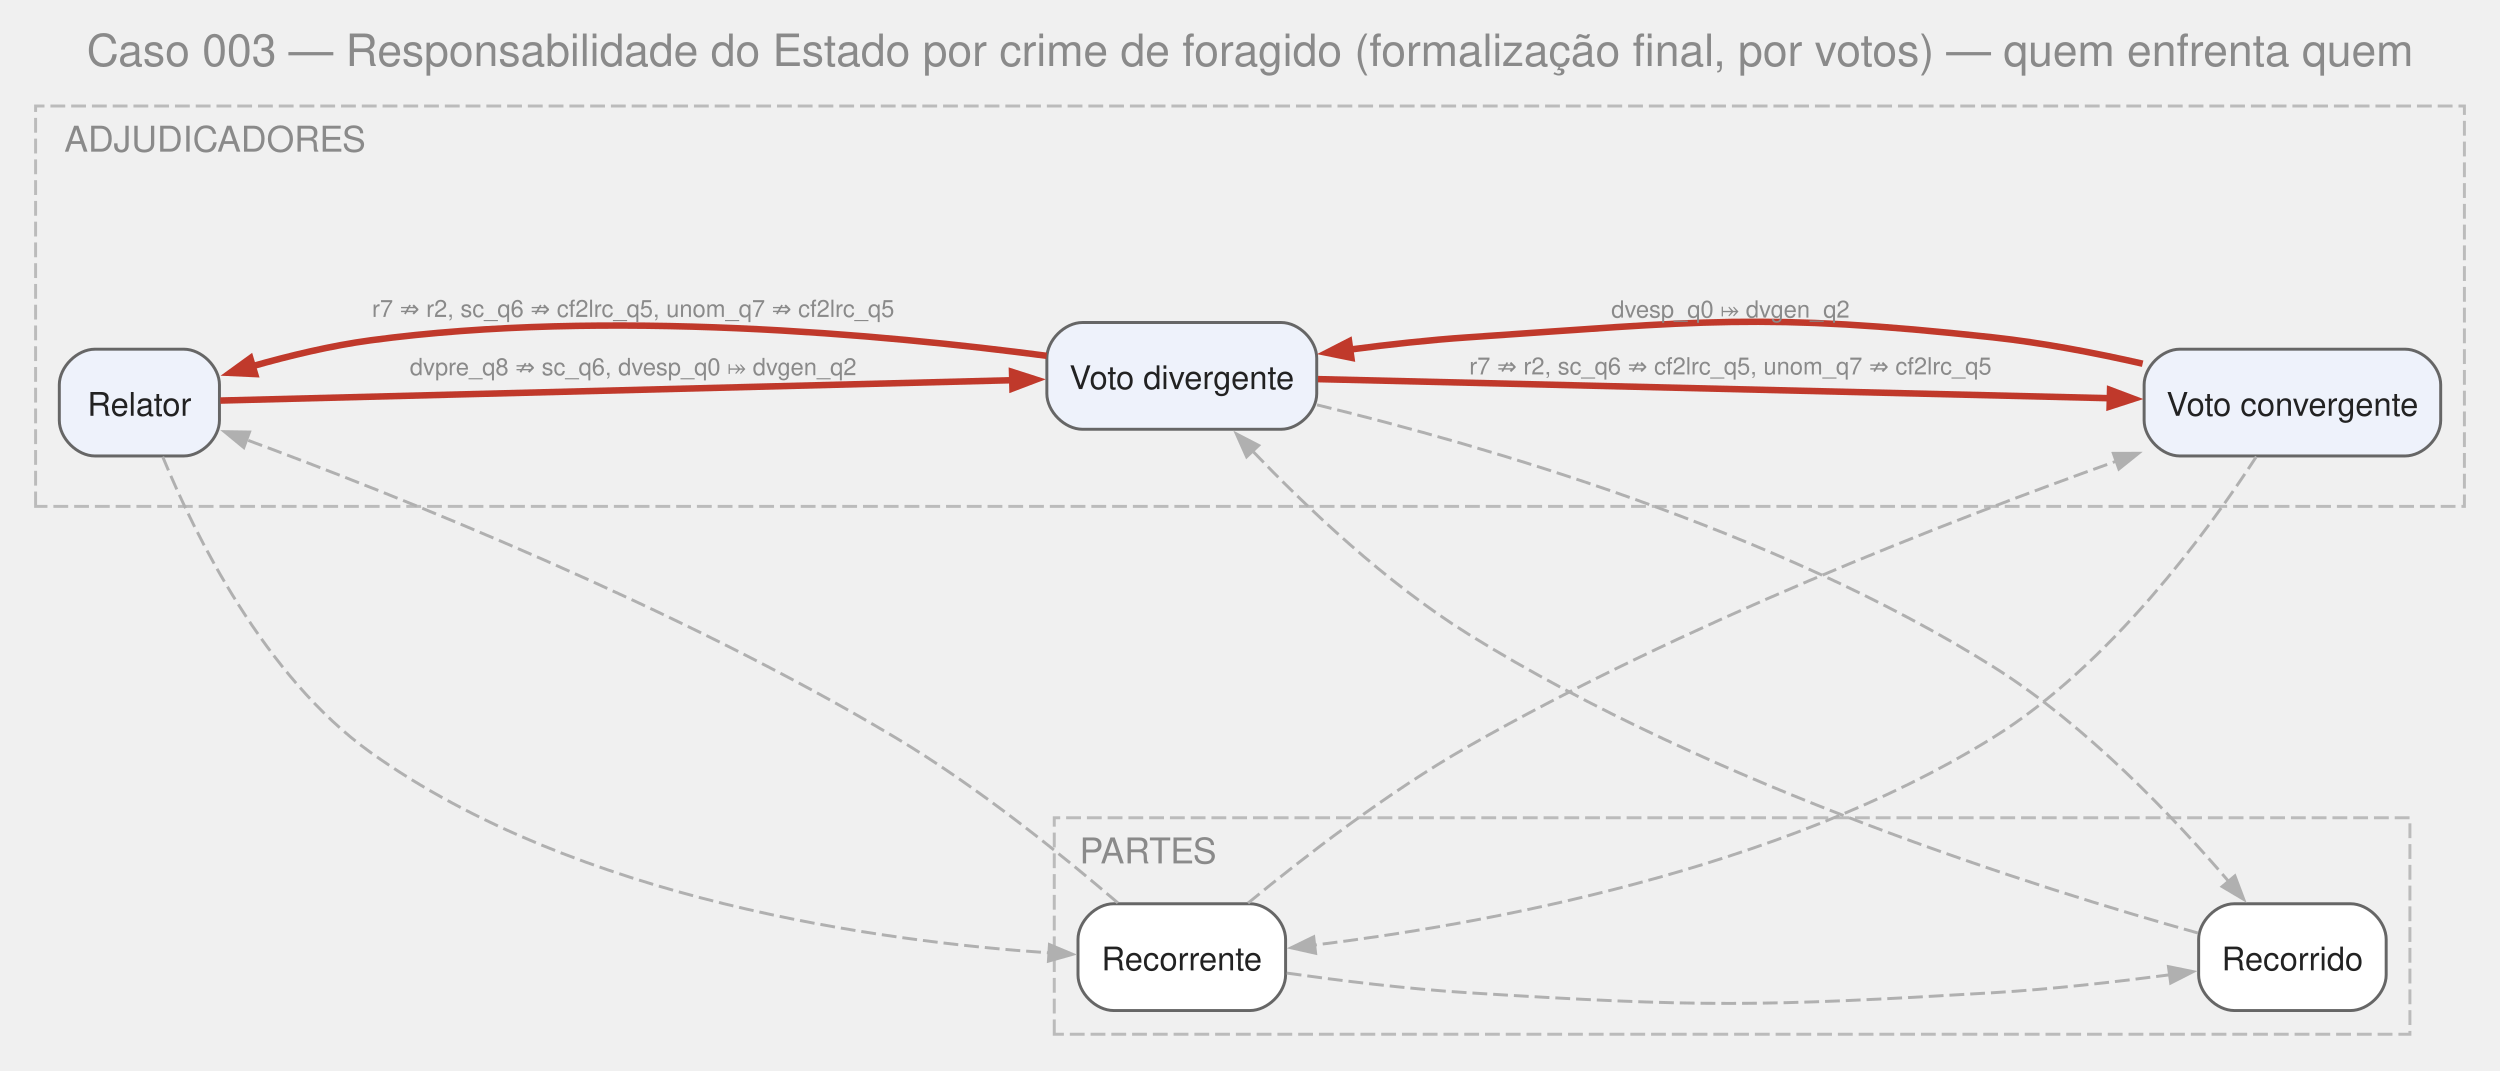
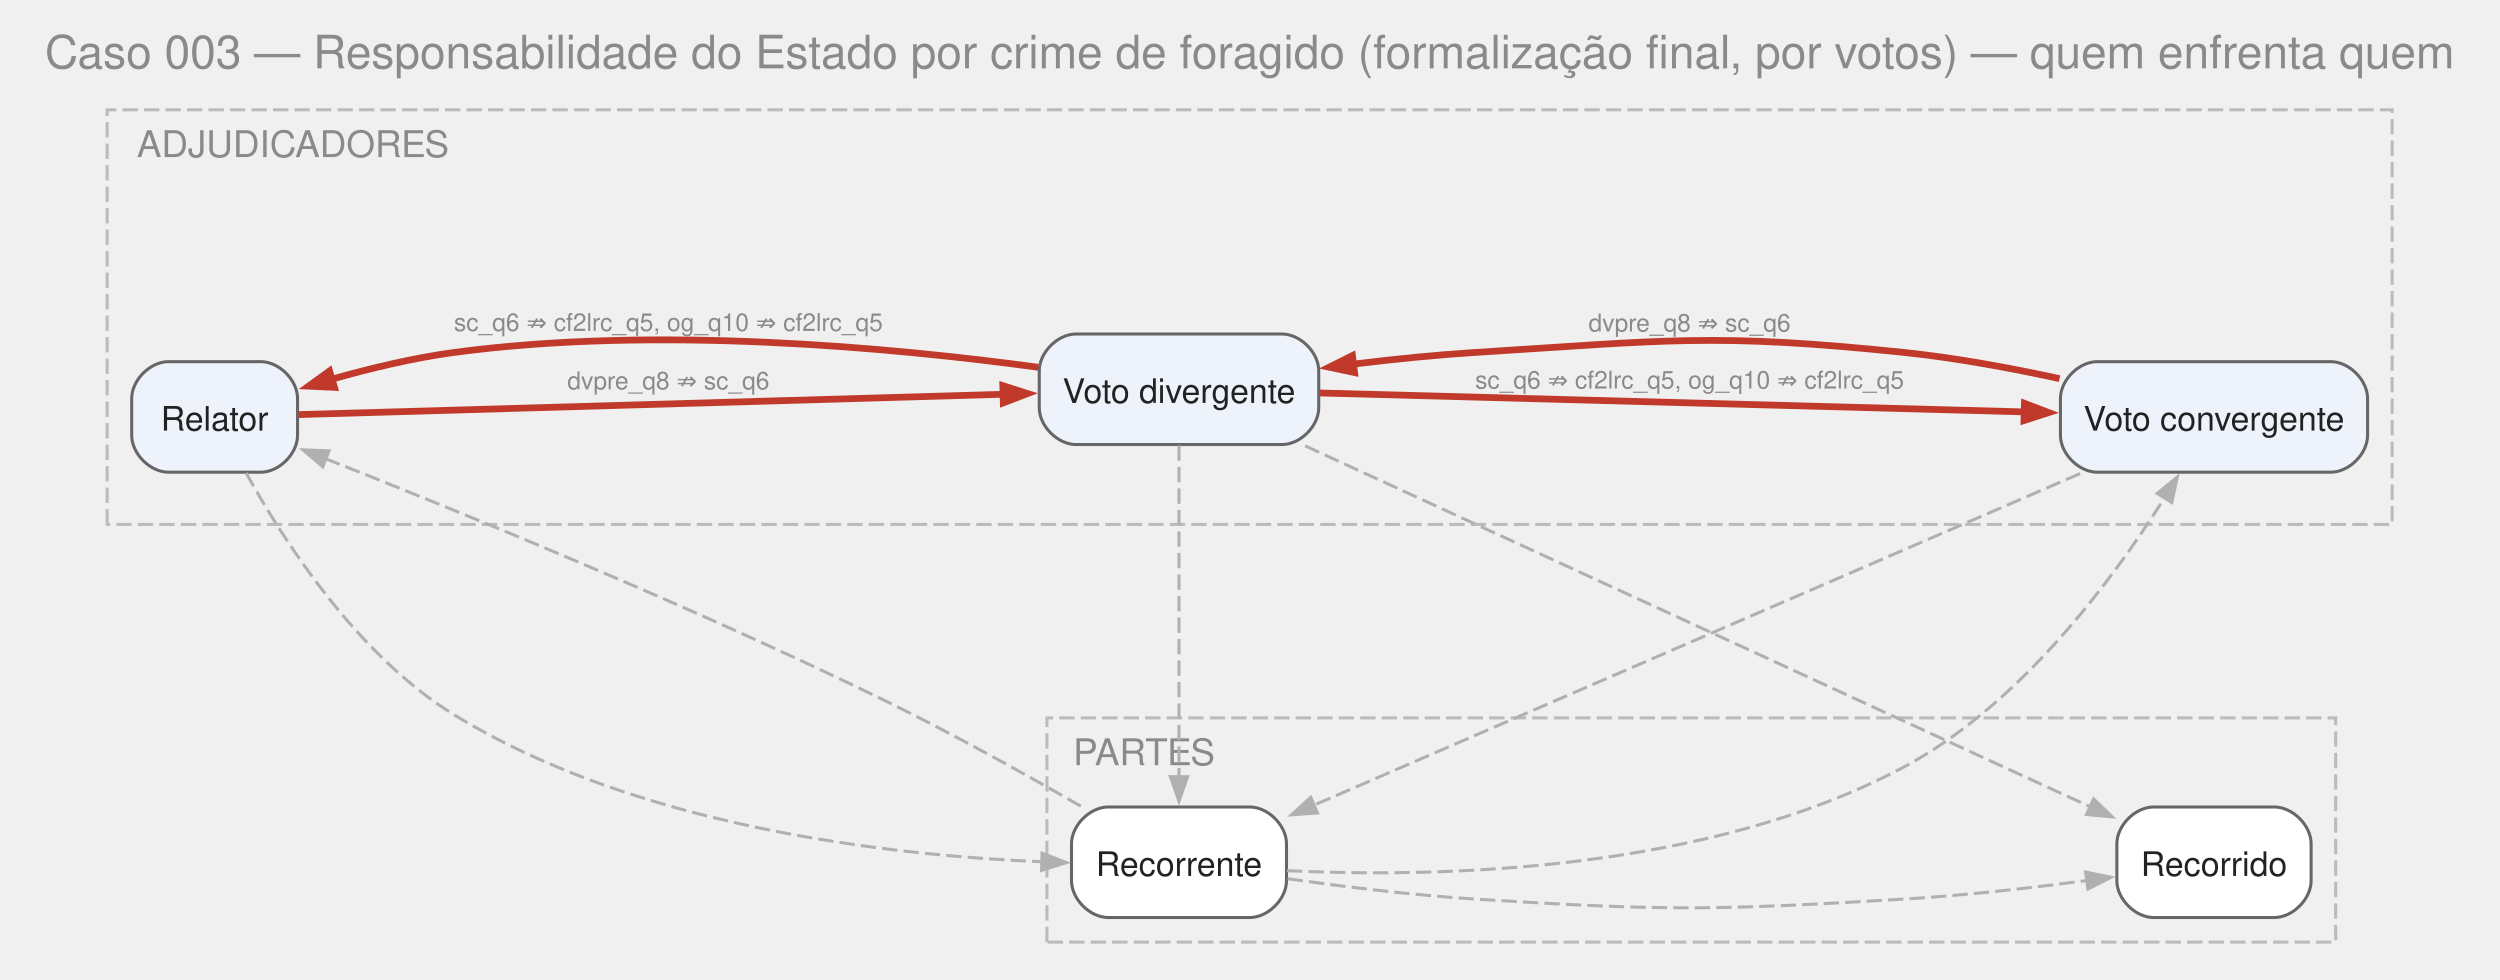
- <svg xmlns="http://www.w3.org/2000/svg" xmlns:xlink="http://www.w3.org/1999/xlink" width="843pt" height="361pt" viewBox="0.00 0.00 843.00 361.00">
-   <g id="graph0" class="graph" transform="scale(1 1) rotate(0) translate(4 356.75)">
-     <text xml:space="preserve" text-anchor="middle" x="417.5" y="-334.5" font-family="Helvetica,sans-Serif" font-size="15.00" fill="#8a8a8a">Caso 003 — Responsabilidade do Estado por crime de foragido (formalização final, por votos) — quem enfrenta quem</text>
+ <svg xmlns="http://www.w3.org/2000/svg" xmlns:xlink="http://www.w3.org/1999/xlink" width="814pt" height="319pt" viewBox="0.00 0.00 814.00 319.00">
+   <g id="graph0" class="graph" transform="scale(1 1) rotate(0) translate(4 314.75)">
+     <text xml:space="preserve" text-anchor="middle" x="402.88" y="-292.5" font-family="Helvetica,sans-Serif" font-size="15.00" fill="#8a8a8a">Caso 003 — Responsabilidade do Estado por crime de foragido (formalização final, por votos) — quem enfrenta quem</text>
    <g id="clust1" class="cluster">
-       <polygon fill="none" stroke="#bbbbbb" stroke-dasharray="5,2" points="8,-186 8,-321 827,-321 827,-186 8,-186" />
-       <text xml:space="preserve" text-anchor="middle" x="68.5" y="-305.6" font-family="Helvetica,sans-Serif" font-size="12.00" fill="#8a8a8a">ADJUDICADORES</text>
+       <polygon fill="none" stroke="#bbbbbb" stroke-dasharray="5,2" points="30.88,-144 30.88,-279 774.88,-279 774.88,-144 30.88,-144" />
+       <text xml:space="preserve" text-anchor="middle" x="91.38" y="-263.6" font-family="Helvetica,sans-Serif" font-size="12.00" fill="#8a8a8a">ADJUDICADORES</text>
    </g>
    <g id="clust2" class="cluster">
-       <polygon fill="none" stroke="#bbbbbb" stroke-dasharray="5,2" points="351.5,-8 351.5,-81 808.62,-81 808.62,-8 351.5,-8" />
-       <text xml:space="preserve" text-anchor="middle" x="383.12" y="-65.6" font-family="Helvetica,sans-Serif" font-size="12.00" fill="#8a8a8a">PARTES</text>
+       <polygon fill="none" stroke="#bbbbbb" stroke-dasharray="5,2" points="336.88,-8 336.88,-81 756.5,-81 756.5,-8 336.88,-8" />
+       <text xml:space="preserve" text-anchor="middle" x="368.5" y="-65.6" font-family="Helvetica,sans-Serif" font-size="12.00" fill="#8a8a8a">PARTES</text>
    </g>
    <g id="node1" class="node">
-       <path fill="#eef2fb" stroke="#666666" d="M58,-239C58,-239 28,-239 28,-239 22,-239 16,-233 16,-227 16,-227 16,-215 16,-215 16,-209 22,-203 28,-203 28,-203 58,-203 58,-203 64,-203 70,-209 70,-215 70,-215 70,-227 70,-227 70,-233 64,-239 58,-239" />
-       <text xml:space="preserve" text-anchor="middle" x="43" y="-216.55" font-family="Helvetica,sans-Serif" font-size="11.00" fill="#222222">Relator</text>
+       <path fill="#eef2fb" stroke="#666666" d="M80.88,-197C80.88,-197 50.88,-197 50.88,-197 44.88,-197 38.88,-191 38.88,-185 38.88,-185 38.88,-173 38.88,-173 38.88,-167 44.88,-161 50.88,-161 50.88,-161 80.88,-161 80.88,-161 86.88,-161 92.88,-167 92.88,-173 92.88,-173 92.88,-185 92.88,-185 92.88,-191 86.88,-197 80.88,-197" />
+       <text xml:space="preserve" text-anchor="middle" x="65.88" y="-174.55" font-family="Helvetica,sans-Serif" font-size="11.00" fill="#222222">Relator</text>
    </g>
    <g id="node3" class="node">
-       <path fill="#eef2fb" stroke="#666666" d="M428,-248C428,-248 361,-248 361,-248 355,-248 349,-242 349,-236 349,-236 349,-224 349,-224 349,-218 355,-212 361,-212 361,-212 428,-212 428,-212 434,-212 440,-218 440,-224 440,-224 440,-236 440,-236 440,-242 434,-248 428,-248" />
-       <text xml:space="preserve" text-anchor="middle" x="394.5" y="-225.55" font-family="Helvetica,sans-Serif" font-size="11.00" fill="#222222">Voto divergente</text>
+       <path fill="#eef2fb" stroke="#666666" d="M413.38,-206C413.38,-206 346.38,-206 346.38,-206 340.38,-206 334.38,-200 334.38,-194 334.38,-194 334.38,-182 334.38,-182 334.38,-176 340.38,-170 346.38,-170 346.38,-170 413.38,-170 413.38,-170 419.38,-170 425.38,-176 425.38,-182 425.38,-182 425.38,-194 425.38,-194 425.38,-200 419.38,-206 413.38,-206" />
+       <text xml:space="preserve" text-anchor="middle" x="379.88" y="-183.55" font-family="Helvetica,sans-Serif" font-size="11.00" fill="#222222">Voto divergente</text>
    </g>
-     <g id="edge6" class="edge argedge confronto from-relator to-voto_divergente between-adjudicators">
-       <g id="a_edge6">
-         <a xlink:title="Relator → Voto divergente (fase de decisão): dvpre_q8 ⇏ sc_q6, dvesp_q0 ⤅ dvgen_q2">
-           <path fill="none" stroke="#c0392b" stroke-width="2.2" d="M70.27,-221.68C126.74,-223.13 260.78,-226.58 337.34,-228.55" />
-           <polygon fill="#c0392b" stroke="#c0392b" stroke-width="2.2" points="337.25,-231.35 345.32,-228.76 337.4,-225.75 337.25,-231.35" />
+     <g id="edge5" class="edge argedge confronto from-relator to-voto_divergente between-adjudicators">
+       <g id="a_edge5">
+         <a xlink:title="Relator → Voto divergente (fase de decisão): dvpre_q8 ⇏ sc_q6">
+           <path fill="none" stroke="#c0392b" stroke-width="2.2" d="M93.21,-179.76C143.62,-181.21 254.78,-184.42 322.61,-186.38" />
+           <polygon fill="#c0392b" stroke="#c0392b" stroke-width="2.2" points="322.52,-189.18 330.6,-186.61 322.68,-183.58 322.52,-189.18" />
        </a>
      </g>
-       <text xml:space="preserve" text-anchor="middle" x="209.5" y="-230.24" font-family="Helvetica,sans-Serif" font-size="8.00" fill="#8a8a8a">dvpre_q8 ⇏ sc_q6, dvesp_q0 ⤅ dvgen_q2</text>
+       <text xml:space="preserve" text-anchor="middle" x="213.62" y="-187.99" font-family="Helvetica,sans-Serif" font-size="8.00" fill="#8a8a8a">dvpre_q8 ⇏ sc_q6</text>
    </g>
    <g id="node4" class="node">
-       <path fill="#ffffff" stroke="#666666" d="M417.5,-52C417.5,-52 371.5,-52 371.5,-52 365.5,-52 359.5,-46 359.5,-40 359.5,-40 359.5,-28 359.5,-28 359.5,-22 365.5,-16 371.5,-16 371.5,-16 417.5,-16 417.5,-16 423.5,-16 429.5,-22 429.5,-28 429.5,-28 429.5,-40 429.5,-40 429.5,-46 423.5,-52 417.5,-52" />
-       <text xml:space="preserve" text-anchor="middle" x="394.5" y="-29.55" font-family="Helvetica,sans-Serif" font-size="11.00" fill="#222222">Recorrente</text>
+       <path fill="#ffffff" stroke="#666666" d="M402.88,-52C402.88,-52 356.88,-52 356.88,-52 350.88,-52 344.88,-46 344.88,-40 344.88,-40 344.88,-28 344.88,-28 344.88,-22 350.88,-16 356.88,-16 356.88,-16 402.88,-16 402.88,-16 408.88,-16 414.88,-22 414.88,-28 414.88,-28 414.88,-40 414.88,-40 414.88,-46 408.88,-52 402.88,-52" />
+       <text xml:space="preserve" text-anchor="middle" x="379.88" y="-29.55" font-family="Helvetica,sans-Serif" font-size="11.00" fill="#222222">Recorrente</text>
    </g>
-     <g id="edge5" class="edge argedge confronto from-relator to-recorrente">
-       <g id="a_edge5">
+     <g id="edge4" class="edge argedge confronto from-relator to-recorrente">
+       <g id="a_edge4">
        <a xlink:title="Relator → Recorrente (fase de decisão): dvpre_q8 ⇏ sc_q6">
-           <path fill="none" stroke="#b0b0b0" stroke-dasharray="5,2" d="M50.86,-202.74C61.66,-176.53 85.17,-128.6 121,-103 190.59,-53.29 292.6,-39.3 350.03,-35.43" />
-           <polygon fill="#b0b0b0" stroke="#b0b0b0" points="349.87,-38.24 357.69,-34.96 349.53,-32.65 349.87,-38.24" />
+           <path fill="none" stroke="#b0b0b0" stroke-dasharray="5,2" d="M76.13,-160.77C88.43,-138.49 112.36,-101.35 143.88,-82 203.38,-45.46 285.76,-36.2 335.52,-34.15" />
+           <polygon fill="#b0b0b0" stroke="#b0b0b0" points="335.31,-36.96 343.21,-33.89 335.12,-31.36 335.31,-36.96" />
        </a>
      </g>
    </g>
    <g id="node2" class="node">
-       <path fill="#eef2fb" stroke="#666666" d="M807,-239C807,-239 731,-239 731,-239 725,-239 719,-233 719,-227 719,-227 719,-215 719,-215 719,-209 725,-203 731,-203 731,-203 807,-203 807,-203 813,-203 819,-209 819,-215 819,-215 819,-227 819,-227 819,-233 813,-239 807,-239" />
-       <text xml:space="preserve" text-anchor="middle" x="769" y="-216.55" font-family="Helvetica,sans-Serif" font-size="11.00" fill="#222222">Voto convergente</text>
+       <path fill="#eef2fb" stroke="#666666" d="M754.88,-197C754.88,-197 678.88,-197 678.88,-197 672.88,-197 666.88,-191 666.88,-185 666.88,-185 666.88,-173 666.88,-173 666.88,-167 672.88,-161 678.88,-161 678.88,-161 754.88,-161 754.88,-161 760.88,-161 766.88,-167 766.88,-173 766.88,-173 766.88,-185 766.88,-185 766.88,-191 760.88,-197 754.88,-197" />
+       <text xml:space="preserve" text-anchor="middle" x="716.88" y="-174.55" font-family="Helvetica,sans-Serif" font-size="11.00" fill="#222222">Voto convergente</text>
    </g>
-     <g id="edge8" class="edge argedge confronto from-voto_convergente to-voto_divergente between-adjudicators">
-       <g id="a_edge8">
-         <a xlink:title="Voto convergente → Voto divergente (fase de decisão): dvesp_q0 ⤅ dvgen_q2">
-           <path fill="none" stroke="#c0392b" stroke-width="2.2" d="M718.5,-234.11C702.51,-237.75 684.61,-241.19 668,-243 589.79,-251.5 569.49,-248.32 491,-243 478.09,-242.13 464.26,-240.59 451.25,-238.88" />
-           <polygon fill="#c0392b" stroke="#c0392b" stroke-width="2.2" points="451.68,-236.11 443.37,-237.79 450.91,-241.66 451.68,-236.11" />
+     <g id="edge7" class="edge argedge confronto from-voto_convergente to-voto_divergente between-adjudicators">
+       <g id="a_edge7">
+         <a xlink:title="Voto convergente → Voto divergente (fase de decisão): dvpre_q8 ⇏ sc_q6">
+           <path fill="none" stroke="#c0392b" stroke-width="2.2" d="M666.6,-191.46C650.54,-194.95 632.55,-198.27 615.88,-200 554.21,-206.41 538.25,-203.87 476.38,-200 463.48,-199.19 449.65,-197.78 436.64,-196.2" />
+           <polygon fill="#c0392b" stroke="#c0392b" stroke-width="2.2" points="437.06,-193.43 428.77,-195.19 436.35,-198.98 437.06,-193.43" />
        </a>
      </g>
-       <text xml:space="preserve" text-anchor="middle" x="579.5" y="-249.65" font-family="Helvetica,sans-Serif" font-size="8.00" fill="#8a8a8a">dvesp_q0 ⤅ dvgen_q2</text>
+       <text xml:space="preserve" text-anchor="middle" x="546.12" y="-206.81" font-family="Helvetica,sans-Serif" font-size="8.00" fill="#8a8a8a">dvpre_q8 ⇏ sc_q6</text>
    </g>
-     <g id="edge7" class="edge argedge confronto from-voto_convergente to-recorrente">
-       <g id="a_edge7">
-         <a xlink:title="Voto convergente → Recorrente (fase de decisão): r8 ⇏ r5">
-           <path fill="none" stroke="#b0b0b0" stroke-dasharray="5,2" d="M756.84,-202.77C740.48,-177.62 707.61,-132.6 668,-108 595.56,-63.01 495.76,-45 439.22,-38.07" />
-           <polygon fill="#b0b0b0" stroke="#b0b0b0" points="439.63,-35.3 431.36,-37.15 438.98,-40.86 439.63,-35.3" />
+     <g id="edge6" class="edge argedge confronto from-voto_convergente to-recorrente">
+       <g id="a_edge6">
+         <a xlink:title="Voto convergente → Recorrente (fase de decisão): dvpre_q8 ⇏ sc_q6, q11 ⇏ suca_q3">
+           <path fill="none" stroke="#b0b0b0" stroke-dasharray="5,2" d="M673.28,-160.56C609.09,-132.78 488.26,-80.48 423.85,-52.6" />
+           <polygon fill="#b0b0b0" stroke="#b0b0b0" points="424.99,-50.05 416.54,-49.44 422.77,-55.18 424.99,-50.05" />
        </a>
      </g>
    </g>
    <g id="edge10" class="edge argedge confronto from-voto_divergente to-relator between-adjudicators">
      <g id="a_edge10">
-         <a xlink:title="Voto divergente → Relator (fase de decisão): r7 ⇏ r2, sc_q6 ⇏ cf2lrc_q5, unom_q7 ⇏ cf2lrc_q5">
-           <path fill="none" stroke="#c0392b" stroke-width="2.2" d="M348.92,-236.77C294.78,-243.89 200.79,-252.69 121,-242 107.72,-240.22 93.49,-236.79 80.92,-233.21" />
-           <polygon fill="#c0392b" stroke="#c0392b" stroke-width="2.2" points="82.02,-230.62 73.56,-231.01 80.42,-235.98 82.02,-230.62" />
+         <a xlink:title="Voto divergente → Relator (fase de decisão): sc_q6 ⇏ cf2lrc_q5, og_q10 ⇏ cf2lrc_q5">
+           <path fill="none" stroke="#c0392b" stroke-width="2.2" d="M334.06,-195.16C286.63,-201.6 209.67,-208.81 143.88,-200 130.6,-198.22 116.37,-194.79 103.8,-191.21" />
+           <polygon fill="#c0392b" stroke="#c0392b" stroke-width="2.2" points="104.9,-188.62 96.43,-189.01 103.3,-193.98 104.9,-188.62" />
        </a>
      </g>
-       <text xml:space="preserve" text-anchor="middle" x="209.5" y="-249.87" font-family="Helvetica,sans-Serif" font-size="8.00" fill="#8a8a8a">r7 ⇏ r2, sc_q6 ⇏ cf2lrc_q5, unom_q7 ⇏ cf2lrc_q5</text>
+       <text xml:space="preserve" text-anchor="middle" x="213.62" y="-206.99" font-family="Helvetica,sans-Serif" font-size="8.00" fill="#8a8a8a">sc_q6 ⇏ cf2lrc_q5, og_q10 ⇏ cf2lrc_q5</text>
    </g>
    <g id="edge11" class="edge argedge confronto from-voto_divergente to-voto_convergente between-adjudicators">
      <g id="a_edge11">
-         <a xlink:title="Voto divergente → Voto convergente (fase de decisão): r7 ⇏ r2, sc_q6 ⇏ cf2lrc_q5, unom_q7 ⇏ cf2lrc_q5">
-           <path fill="none" stroke="#c0392b" stroke-width="2.2" d="M440.43,-228.91C507.24,-227.3 632.91,-224.26 707.67,-222.46" />
-           <polygon fill="#c0392b" stroke="#c0392b" stroke-width="2.2" points="707.51,-225.26 715.44,-222.27 707.37,-219.66 707.51,-225.26" />
+         <a xlink:title="Voto divergente → Voto convergente (fase de decisão): sc_q6 ⇏ cf2lrc_q5, og_q10 ⇏ cf2lrc_q5">
+           <path fill="none" stroke="#c0392b" stroke-width="2.2" d="M425.71,-186.8C484.86,-185.21 589.21,-182.4 655.33,-180.63" />
+           <polygon fill="#c0392b" stroke="#c0392b" stroke-width="2.2" points="655.16,-183.43 663.08,-180.42 655.01,-177.83 655.16,-183.43" />
        </a>
      </g>
-       <text xml:space="preserve" text-anchor="middle" x="579.5" y="-230.49" font-family="Helvetica,sans-Serif" font-size="8.00" fill="#8a8a8a">r7 ⇏ r2, sc_q6 ⇏ cf2lrc_q5, unom_q7 ⇏ cf2lrc_q5</text>
+       <text xml:space="preserve" text-anchor="middle" x="546.12" y="-188.24" font-family="Helvetica,sans-Serif" font-size="8.00" fill="#8a8a8a">sc_q6 ⇏ cf2lrc_q5, og_q10 ⇏ cf2lrc_q5</text>
+     </g>
+     <g id="edge8" class="edge argedge confronto from-voto_divergente to-recorrente">
+       <g id="a_edge8">
+         <a xlink:title="Voto divergente → Recorrente (fase de decisão): u_corte ⇏ suca_q3">
+           <path fill="none" stroke="#b0b0b0" stroke-dasharray="5,2" d="M379.88,-169.72C379.88,-133.65 379.88,-97.58 379.88,-61.52" />
+           <polygon fill="#b0b0b0" stroke="#b0b0b0" points="382.68,-61.86 379.88,-53.86 377.08,-61.86 382.68,-61.86" />
+         </a>
+       </g>
    </g>
    <g id="node5" class="node">
-       <path fill="#ffffff" stroke="#666666" d="M788.62,-52C788.62,-52 749.38,-52 749.38,-52 743.38,-52 737.38,-46 737.38,-40 737.38,-40 737.38,-28 737.38,-28 737.38,-22 743.38,-16 749.38,-16 749.38,-16 788.62,-16 788.62,-16 794.62,-16 800.62,-22 800.62,-28 800.62,-28 800.62,-40 800.62,-40 800.62,-46 794.62,-52 788.62,-52" />
-       <text xml:space="preserve" text-anchor="middle" x="769" y="-29.55" font-family="Helvetica,sans-Serif" font-size="11.00" fill="#222222">Recorrido</text>
+       <path fill="#ffffff" stroke="#666666" d="M736.5,-52C736.5,-52 697.25,-52 697.25,-52 691.25,-52 685.25,-46 685.25,-40 685.25,-40 685.25,-28 685.25,-28 685.25,-22 691.25,-16 697.25,-16 697.25,-16 736.5,-16 736.5,-16 742.5,-16 748.5,-22 748.5,-28 748.5,-28 748.5,-40 748.5,-40 748.5,-46 742.5,-52 736.5,-52" />
+       <text xml:space="preserve" text-anchor="middle" x="716.88" y="-29.55" font-family="Helvetica,sans-Serif" font-size="11.00" fill="#222222">Recorrido</text>
    </g>
    <g id="edge9" class="edge argedge confronto from-voto_divergente to-recorrido">
      <g id="a_edge9">
-         <a xlink:title="Voto divergente → Recorrido (fase de decisão): r7 ⇏ r2, sc_q6 ⇏ cf2lrc_q5, unom_q7 ⇏ cf2lrc_q5">
-           <path fill="none" stroke="#b0b0b0" stroke-dasharray="5,2" d="M440.11,-220.23C496.35,-206.56 594.53,-178.09 668,-132 699.45,-112.27 728.97,-81.2 747.67,-59.34" />
-           <polygon fill="#b0b0b0" stroke="#b0b0b0" points="749.6,-61.4 752.6,-53.47 745.31,-57.79 749.6,-61.4" />
+         <a xlink:title="Voto divergente → Recorrido (fase de decisão): sc_q6 ⇏ cf2lrc_q5, og_q10 ⇏ cf2lrc_q5">
+           <path fill="none" stroke="#b0b0b0" stroke-dasharray="5,2" d="M420.95,-169.58C485.64,-139.84 612.3,-81.61 676.52,-52.09" />
+           <polygon fill="#b0b0b0" stroke="#b0b0b0" points="677.68,-54.64 683.78,-48.75 675.34,-49.55 677.68,-54.64" />
        </a>
      </g>
    </g>
    <g id="edge2" class="edge argedge confronto from-recorrente to-relator">
      <g id="a_edge2">
-         <a xlink:title="Recorrente → Relator (fase de argumentação): r5 ⇏ r2, sc_q6 ⇏ cf2lrc_q5">
-           <path fill="none" stroke="#b0b0b0" stroke-dasharray="5,2" d="M372.94,-52.3C354.28,-68.32 325.54,-91.53 298,-108 223.91,-152.3 129.35,-189.86 79.1,-208.47" />
-           <polygon fill="#b0b0b0" stroke="#b0b0b0" points="78.21,-205.82 71.67,-211.2 80.14,-211.07 78.21,-205.82" />
+         <a xlink:title="Recorrente → Relator (fase de argumentação): sc_q6 ⇏ cf2lrc_q5">
+           <path fill="none" stroke="#b0b0b0" stroke-dasharray="5,2" d="M347.91,-52.27C329.43,-62.89 305.36,-76.27 283.38,-87 220.68,-117.62 145.24,-148.34 101.99,-165.4" />
+           <polygon fill="#b0b0b0" stroke="#b0b0b0" points="101.1,-162.74 94.67,-168.27 103.14,-167.95 101.1,-162.74" />
        </a>
      </g>
    </g>
    <g id="edge3" class="edge argedge confronto from-recorrente to-voto_convergente">
      <g id="a_edge3">
-         <a xlink:title="Recorrente → Voto convergente (fase de argumentação): r5 ⇏ r2, sc_q6 ⇏ cf2lrc_q5">
-           <path fill="none" stroke="#b0b0b0" stroke-dasharray="5,2" d="M416.84,-52.24C435.54,-67.63 463.9,-89.55 491,-105 562.91,-145.98 652.16,-180.74 709.59,-201.24" />
-           <polygon fill="#b0b0b0" stroke="#b0b0b0" points="708.62,-203.87 717.1,-203.9 710.49,-198.59 708.62,-203.87" />
+         <a xlink:title="Recorrente → Voto convergente (fase de argumentação): sc_q6 ⇏ cf2lrc_q5">
+           <path fill="none" stroke="#b0b0b0" stroke-dasharray="5,2" d="M415.04,-31.26C462.9,-28.97 551.28,-30.47 615.88,-65 653.75,-85.25 683.96,-125.98 700.89,-152.87" />
+           <polygon fill="#b0b0b0" stroke="#b0b0b0" points="698.36,-154.09 704.93,-159.44 703.13,-151.16 698.36,-154.09" />
        </a>
      </g>
    </g>
    <g id="edge1" class="edge argedge confronto from-recorrente to-recorrido">
      <g id="a_edge1">
-         <a xlink:title="Recorrente → Recorrido (fase de argumentação): r5 ⇏ r2, sc_q6 ⇏ cf2lrc_q5">
-           <path fill="none" stroke="#b0b0b0" stroke-dasharray="5,2" d="M429.88,-28.63C448.01,-26.06 470.65,-23.27 491,-22 569.51,-17.09 589.47,-17.31 668,-22 687.68,-23.18 709.42,-25.64 727.59,-28.04" />
-           <polygon fill="#b0b0b0" stroke="#b0b0b0" points="727.2,-30.81 735.51,-29.11 727.95,-25.26 727.2,-30.81" />
-         </a>
-       </g>
-     </g>
-     <g id="edge4" class="edge argedge confronto from-recorrido to-voto_divergente">
-       <g id="a_edge4">
-         <a xlink:title="Recorrido → Voto divergente (fase de argumentação): dvesp_q0 ⤅ dvgen_q2">
-           <path fill="none" stroke="#b0b0b0" stroke-dasharray="5,2" d="M737.21,-42.12C684.2,-56.94 573.48,-91.65 491,-143 463.36,-160.21 436.36,-185.88 418.16,-204.88" />
-           <polygon fill="#b0b0b0" stroke="#b0b0b0" points="416.36,-202.71 412.9,-210.45 420.43,-206.55 416.36,-202.71" />
+         <a xlink:title="Recorrente → Recorrido (fase de argumentação): sc_q6 ⇏ cf2lrc_q5">
+           <path fill="none" stroke="#b0b0b0" stroke-dasharray="5,2" d="M415.26,-28.63C433.39,-26.06 456.03,-23.27 476.38,-22 538.25,-18.13 553.99,-18.3 615.88,-22 635.55,-23.18 657.29,-25.64 675.46,-28.04" />
+           <polygon fill="#b0b0b0" stroke="#b0b0b0" points="675.08,-30.81 683.38,-29.11 675.83,-25.26 675.08,-30.81" />
        </a>
      </g>
    </g>
  </g>
</svg>
